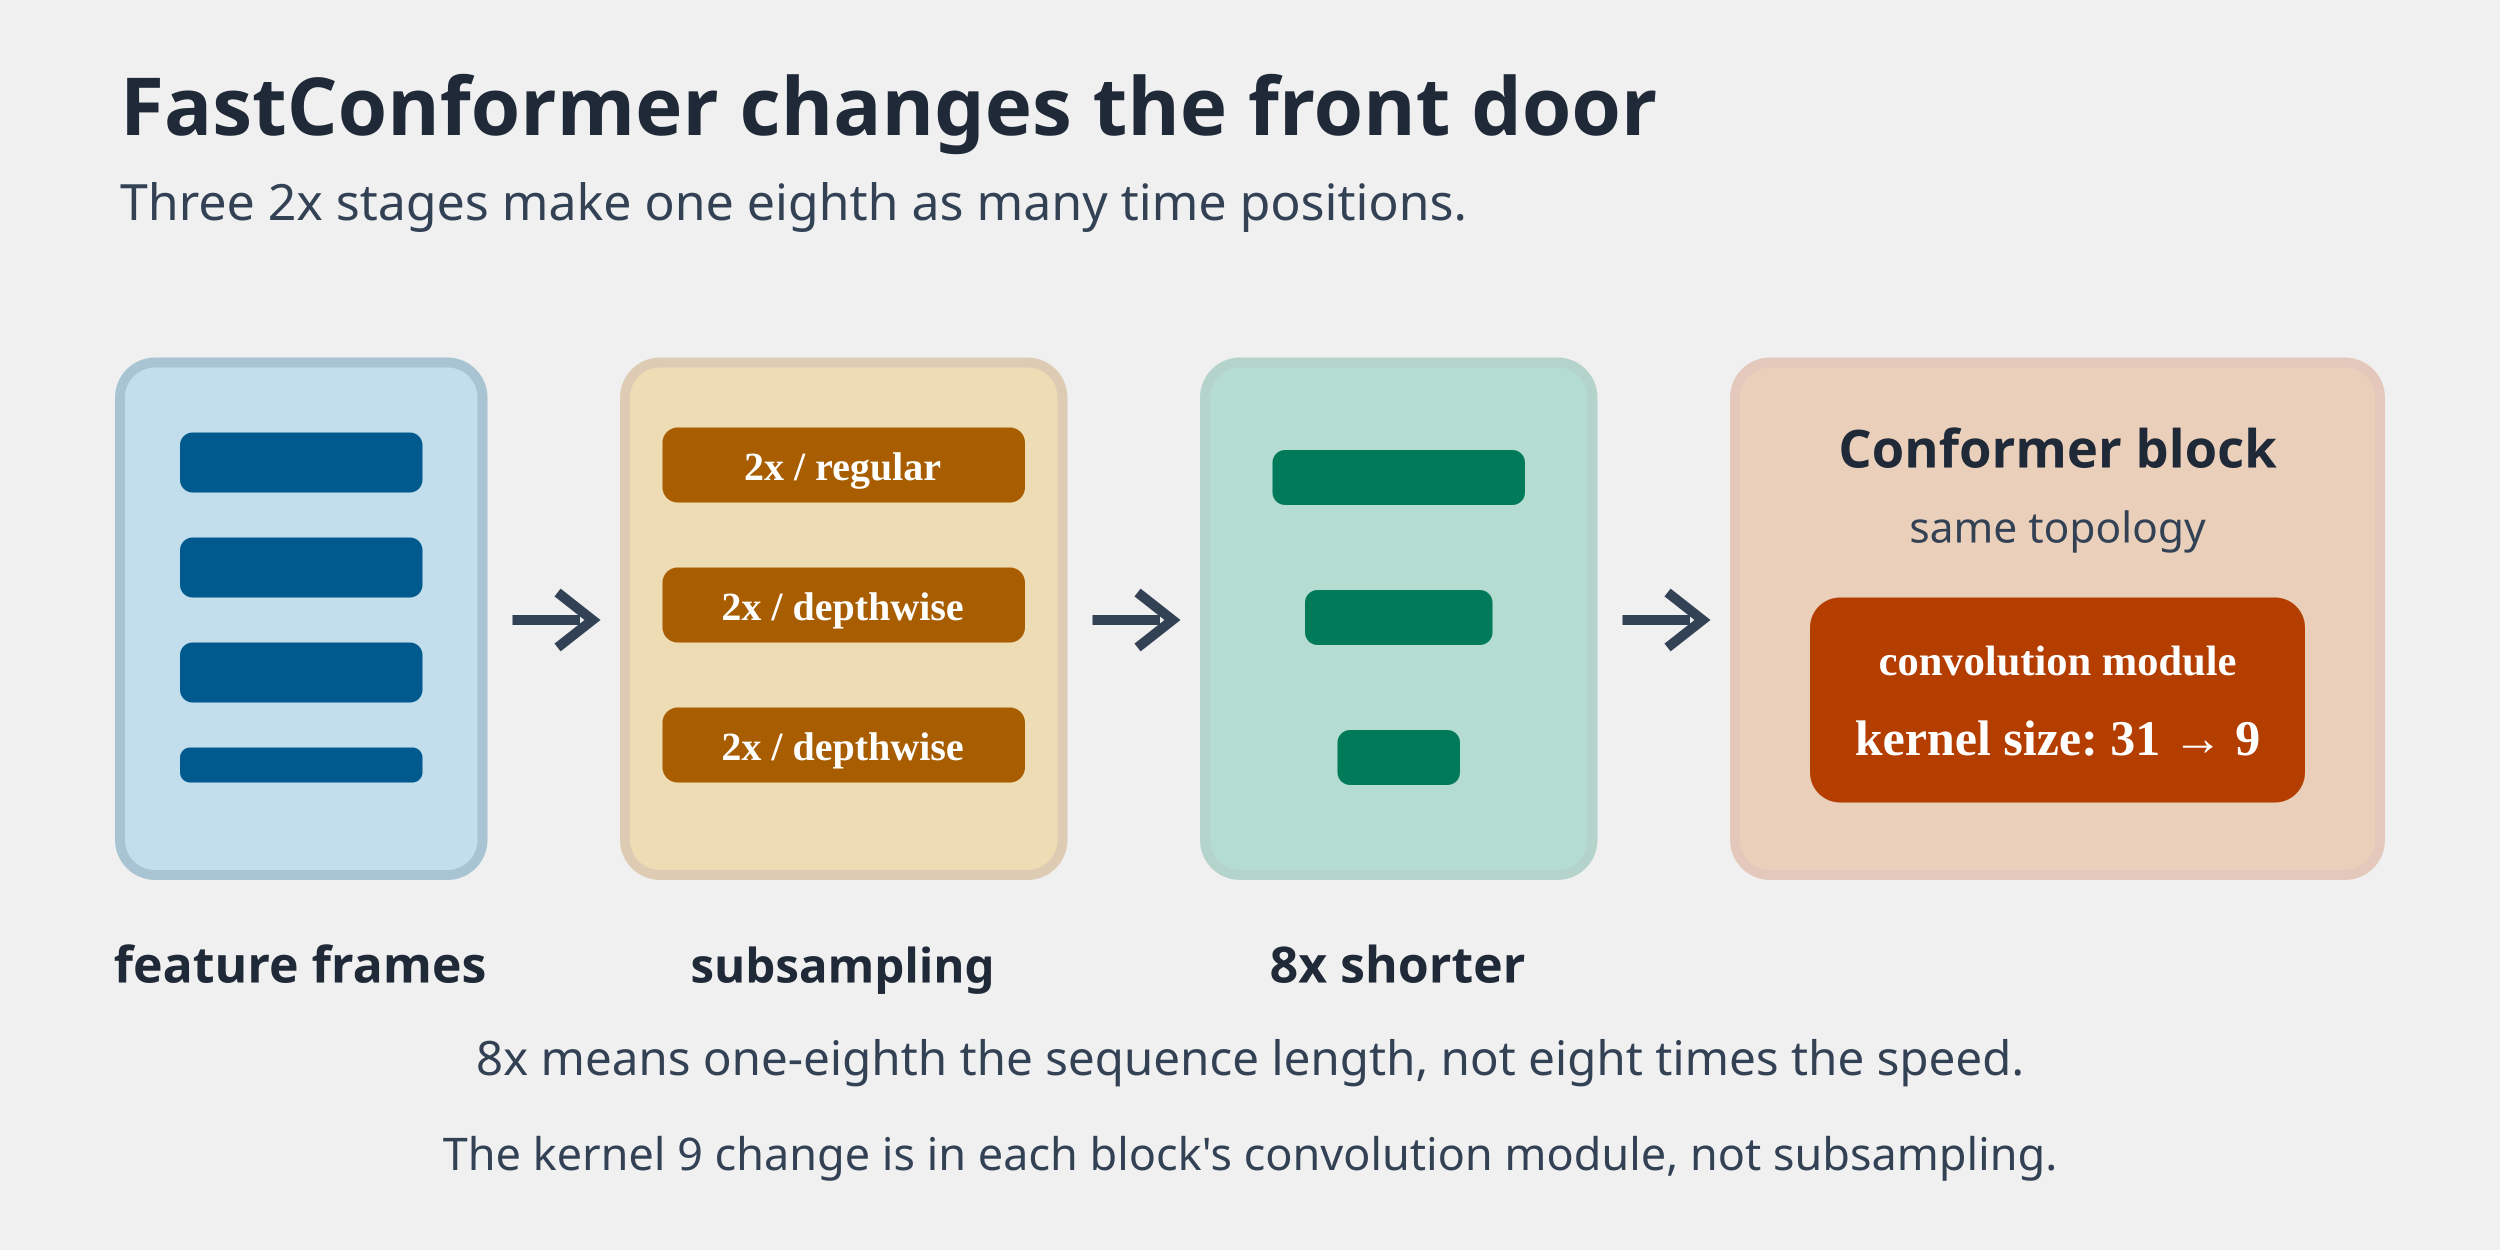
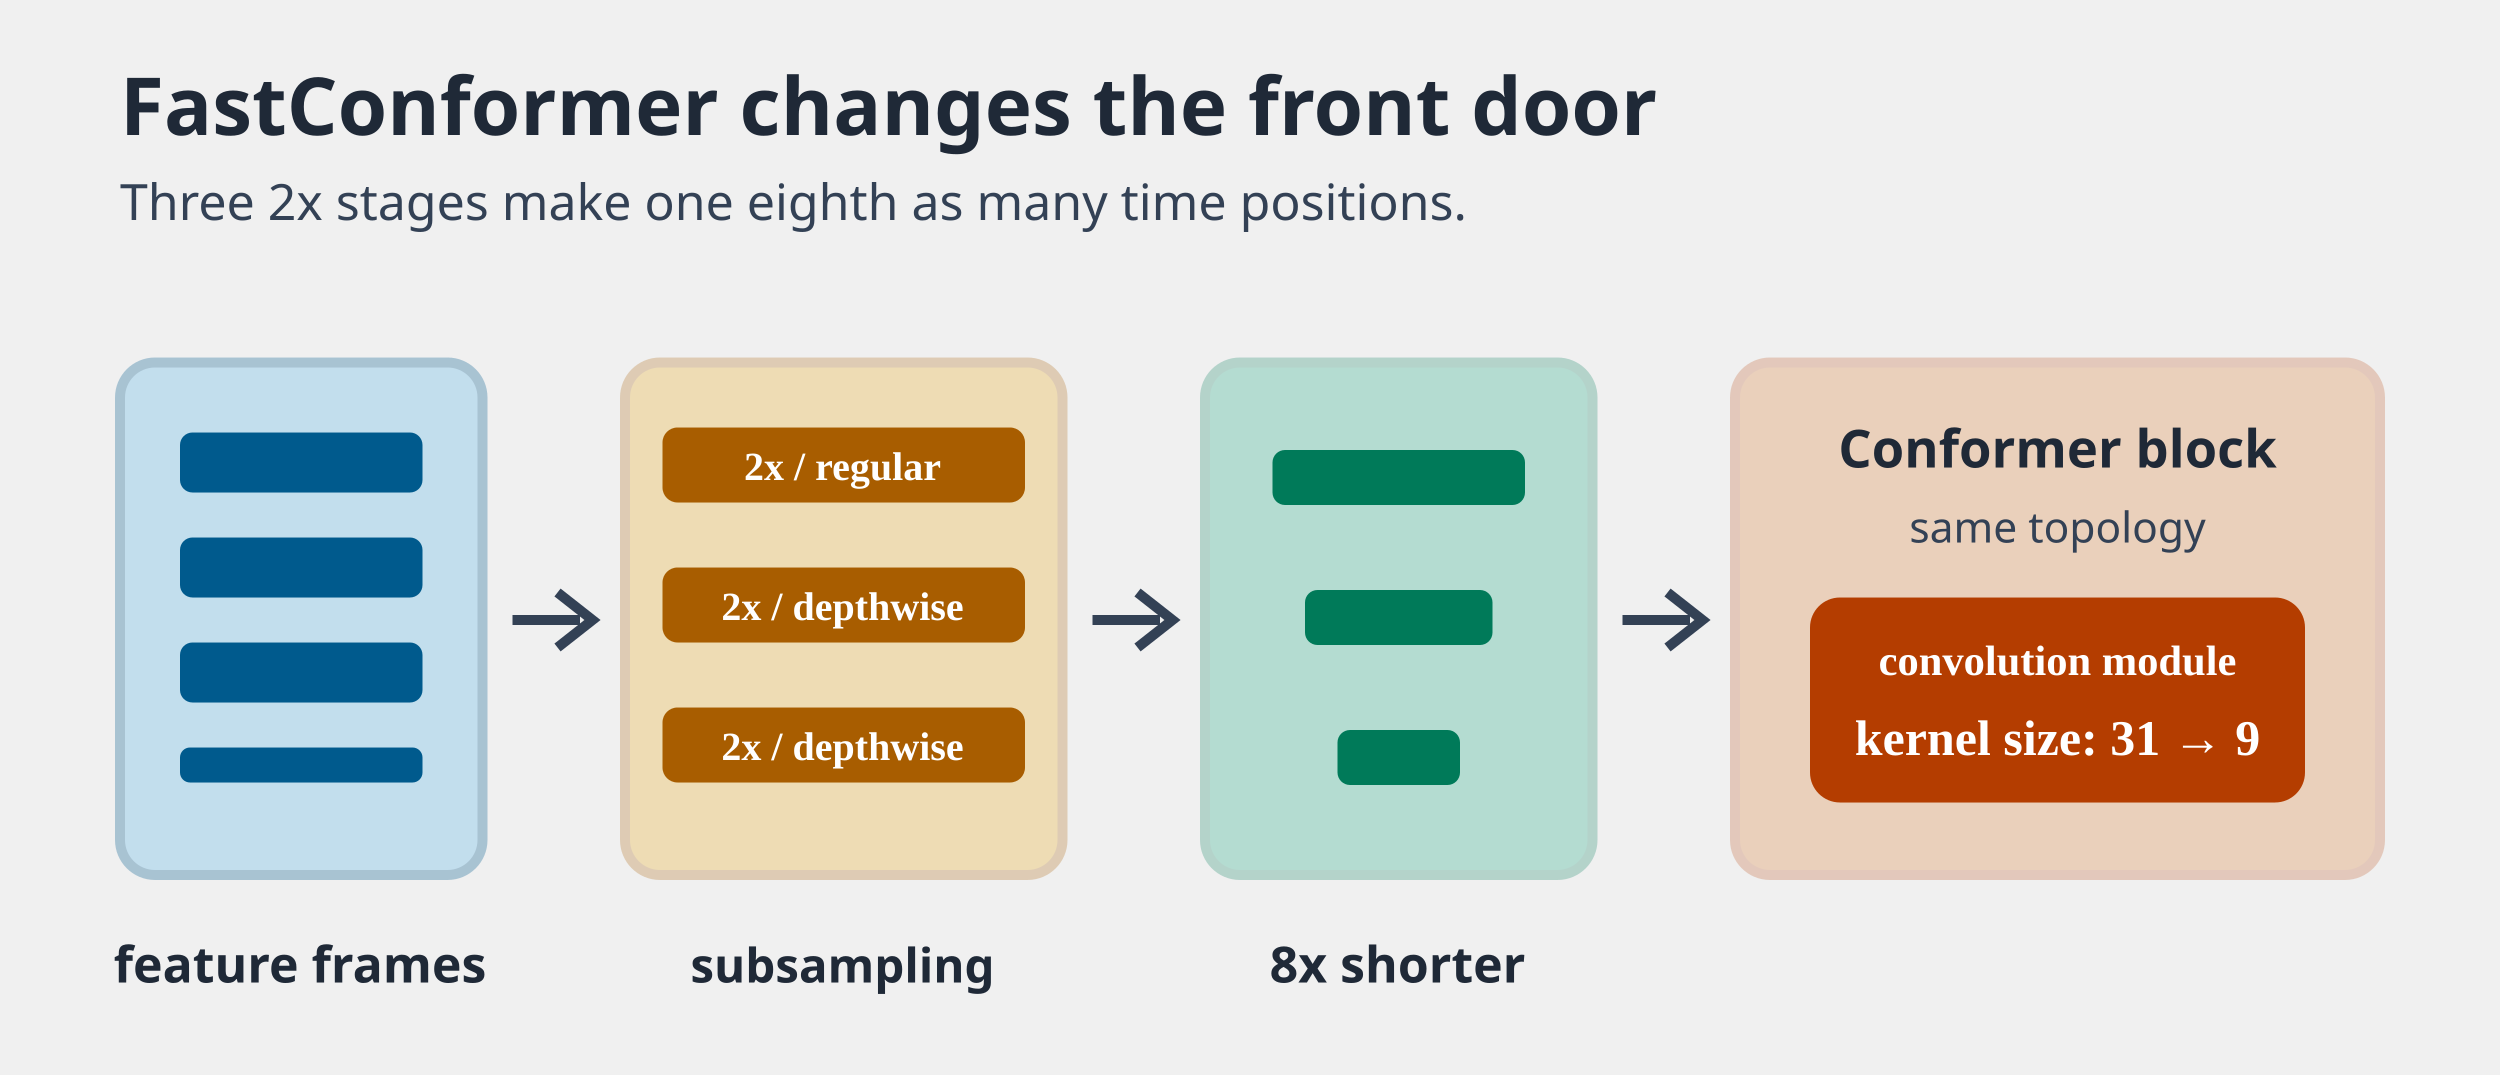
- <svg xmlns="http://www.w3.org/2000/svg" viewBox="0 0 1000 500" role="img" aria-labelledby="title desc">
+ <svg xmlns="http://www.w3.org/2000/svg" viewBox="0 0 1000 430" role="img" aria-labelledby="title desc">
  <style>
    .bg{fill:#f8fafc}.text{fill:#1f2937;font-family:system-ui,sans-serif}.muted{fill:#334155;font-family:system-ui,sans-serif}.line{stroke:#334155}.blue{fill:#005a8d}.orange{fill:#a85d00}.green{fill:#007a59}.red{fill:#b43d00}
    @media(prefers-color-scheme:dark){.bg{fill:#111827}.text{fill:#f8fafc}.muted{fill:#e2e8f0}.line{stroke:#cbd5e1}}
  </style>
  <text class="text" x="48" y="54" font-size="32" font-weight="700">FastConformer changes the front door</text>
  <text class="muted" x="48" y="88" font-size="20">Three 2x stages make one eighth as many time positions.</text>
  <g transform="translate(48 145)">
    <rect width="145" height="205" rx="14" fill="#56b4e9" opacity=".3" stroke="#005a8d" stroke-width="4" />
    <g fill="#005a8d">
      <rect x="24" y="28" width="97" height="24" rx="5" />
      <rect x="24" y="70" width="97" height="24" rx="5" />
      <rect x="24" y="112" width="97" height="24" rx="5" />
      <rect x="24" y="154" width="97" height="14" rx="4" />
    </g>
    <text class="text" x="72" y="248" text-anchor="middle" font-size="20" font-weight="700">feature frames</text>
  </g>
  <path d="M205 248h27" class="line" stroke-width="4" />
  <path d="m223 237 14 11-14 11" fill="none" class="line" stroke-width="4" />
  <g transform="translate(250 145)">
    <rect width="175" height="205" rx="14" fill="#e69f00" opacity=".25" stroke="#a85d00" stroke-width="4" />
    <g fill="#a85d00">
      <rect x="15" y="26" width="145" height="30" rx="6" />
      <rect x="15" y="82" width="145" height="30" rx="6" />
      <rect x="15" y="138" width="145" height="30" rx="6" />
    </g>
    <text fill="white" x="87" y="47" text-anchor="middle" font-size="16" font-weight="700">2x / regular</text>
    <text fill="white" x="87" y="103" text-anchor="middle" font-size="16" font-weight="700">2x / depthwise</text>
    <text fill="white" x="87" y="159" text-anchor="middle" font-size="16" font-weight="700">2x / depthwise</text>
    <text class="text" x="87" y="248" text-anchor="middle" font-size="19" font-weight="700">subsampling</text>
  </g>
  <path d="M437 248h27" class="line" stroke-width="4" />
  <path d="m455 237 14 11-14 11" fill="none" class="line" stroke-width="4" />
  <g transform="translate(482 145)">
    <rect width="155" height="205" rx="14" fill="#009e73" opacity=".25" stroke="#007a59" stroke-width="4" />
    <rect x="27" y="35" width="101" height="22" rx="5" fill="#007a59" />
    <rect x="40" y="91" width="75" height="22" rx="5" fill="#007a59" />
    <rect x="53" y="147" width="49" height="22" rx="5" fill="#007a59" />
    <text class="text" x="77" y="248" text-anchor="middle" font-size="20" font-weight="700">8x shorter</text>
  </g>
  <path d="M649 248h27" class="line" stroke-width="4" />
  <path d="m667 237 14 11-14 11" fill="none" class="line" stroke-width="4" />
  <g transform="translate(694 145)">
    <rect width="258" height="205" rx="14" fill="#d55e00" opacity=".22" stroke="#b43d00" stroke-width="4" />
    <text class="text" x="129" y="42" text-anchor="middle" font-size="21" font-weight="700">Conformer block</text>
    <text class="muted" x="129" y="72" text-anchor="middle" font-size="17">same topology</text>
    <rect x="30" y="94" width="198" height="82" rx="12" class="red" />
    <text fill="white" x="129" y="125" text-anchor="middle" font-size="17" font-weight="700">convolution module</text>
    <text fill="white" x="129" y="157" text-anchor="middle" font-size="20" font-weight="700">kernel size: 31 → 9</text>
  </g>
-   <text class="muted" x="500" y="430" text-anchor="middle" font-size="19">8x means one-eighth the sequence length, not eight times the speed.</text>
-   <text class="muted" x="500" y="468" text-anchor="middle" font-size="18">The kernel 9 change is in each block's convolution module, not subsampling.</text>
</svg>
